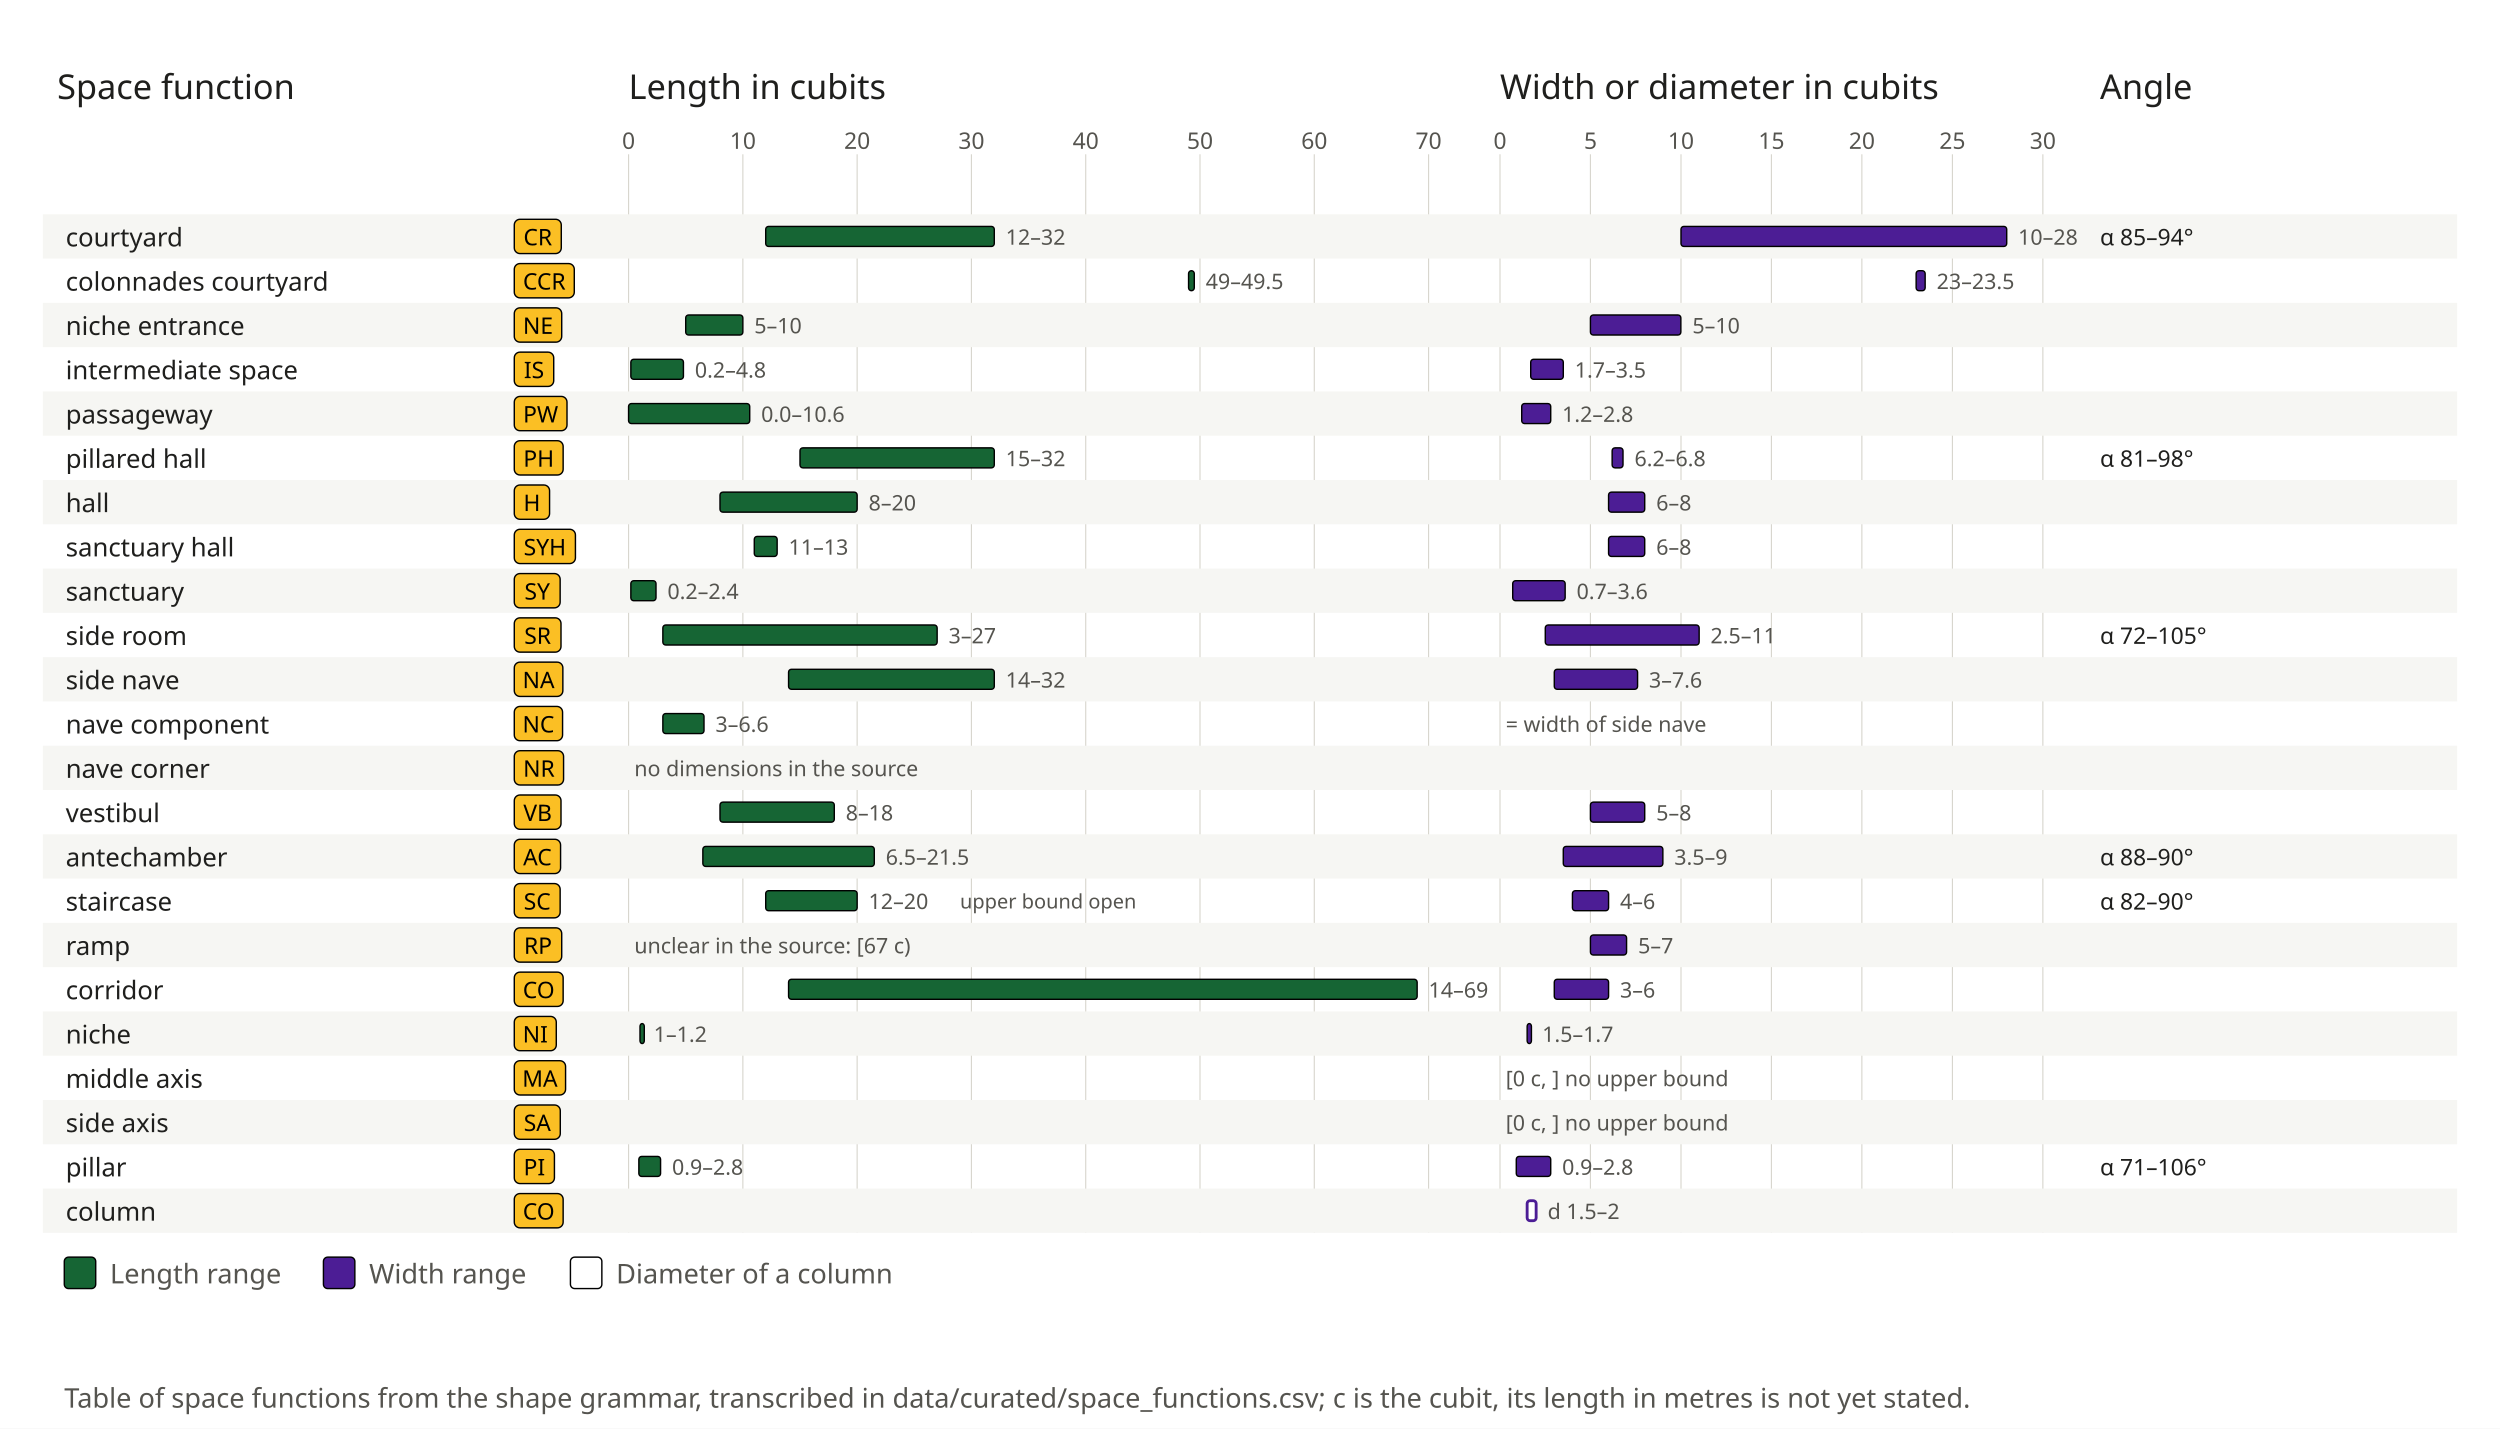
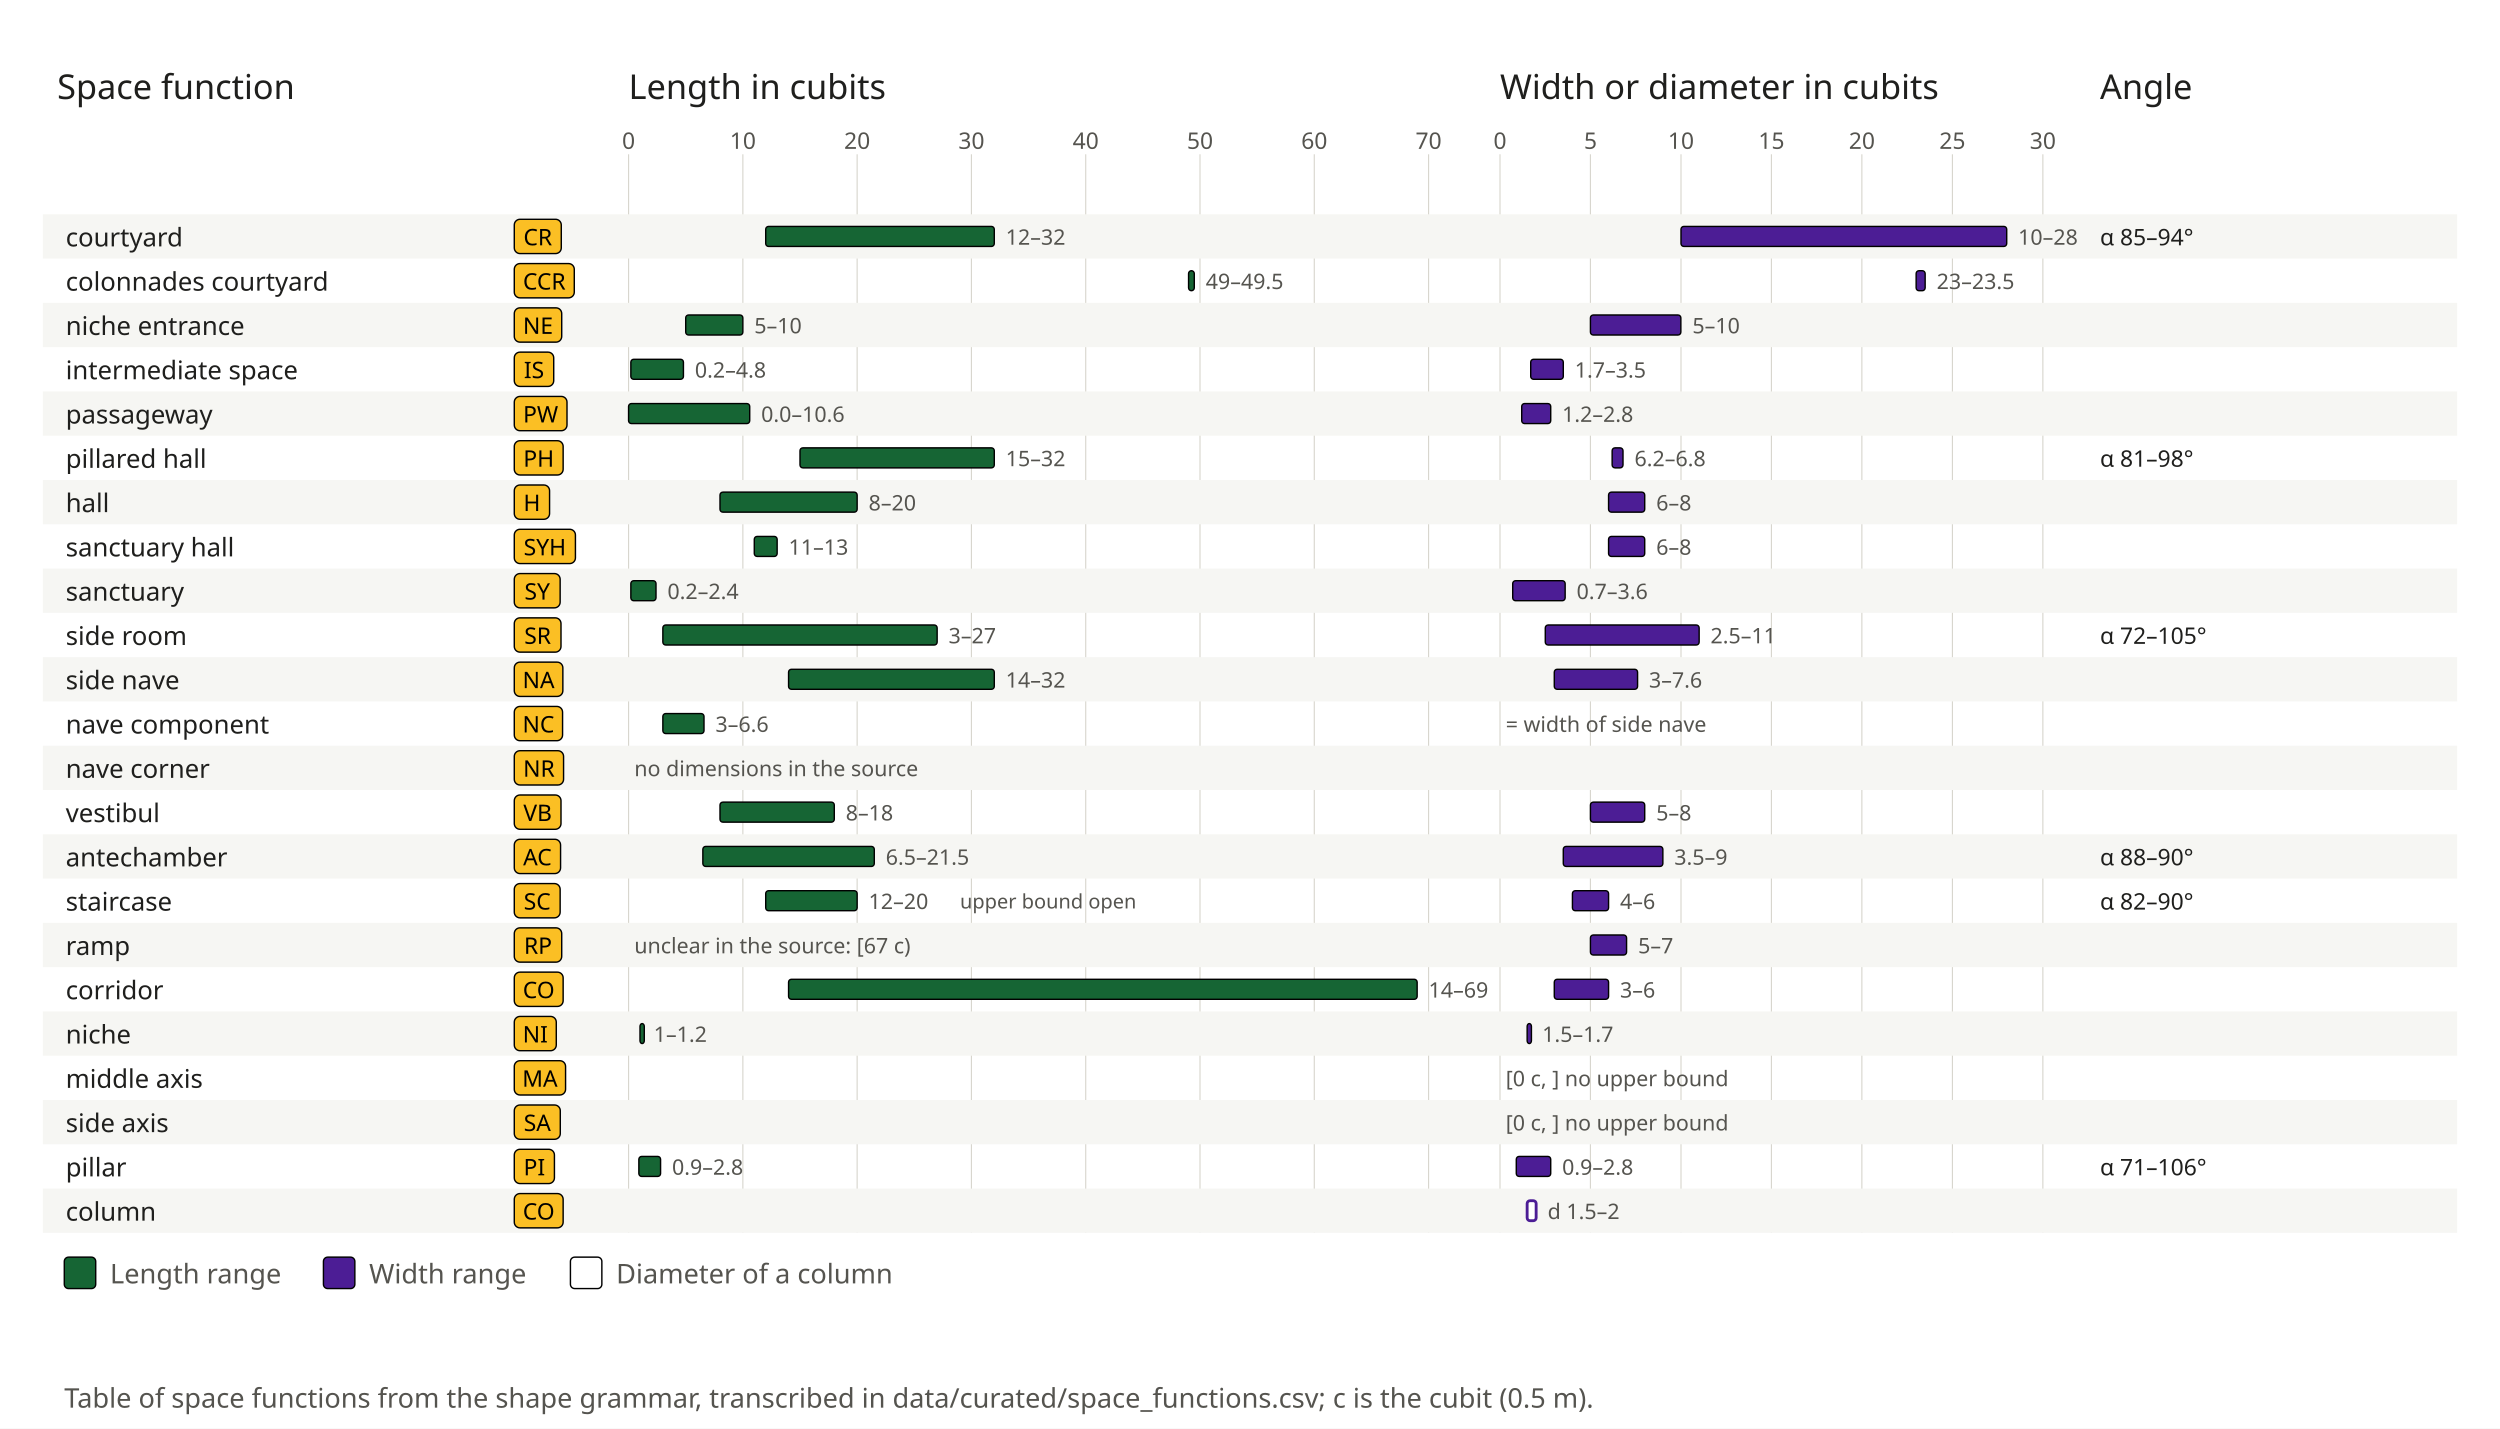
<svg xmlns="http://www.w3.org/2000/svg" width="1750" height="1000" viewBox="0 0 1750 1000" role="img">
  <rect width="1750" height="1000" fill="#ffffff" />
  <defs>
    <marker id="a" viewBox="0 0 10 10" refX="9" refY="5" markerWidth="8" markerHeight="8" orient="auto-start-reverse">
      <path d="M1 1L9 5L1 9" fill="none" stroke="#55544f" stroke-width="1.6" stroke-linecap="round" stroke-linejoin="round" />
    </marker>
  </defs>
  <text x="440" y="60" text-anchor="start" dominant-baseline="central" font-family="Fira Sans" font-size="24" font-weight="500" fill="#1f1f1d">Length in cubits</text>
  <line x1="440.0" y1="108.0" x2="440.0" y2="863.0" stroke="#d8d6ce" stroke-width="0.8" />
  <text x="440.0" y="98" text-anchor="middle" dominant-baseline="central" font-family="Fira Sans" font-size="16" fill="#55544f">0</text>
  <line x1="520.0" y1="108.0" x2="520.0" y2="863.0" stroke="#d8d6ce" stroke-width="0.8" />
  <text x="520.0" y="98" text-anchor="middle" dominant-baseline="central" font-family="Fira Sans" font-size="16" fill="#55544f">10</text>
  <line x1="600.0" y1="108.0" x2="600.0" y2="863.0" stroke="#d8d6ce" stroke-width="0.8" />
  <text x="600.0" y="98" text-anchor="middle" dominant-baseline="central" font-family="Fira Sans" font-size="16" fill="#55544f">20</text>
  <line x1="680.0" y1="108.0" x2="680.0" y2="863.0" stroke="#d8d6ce" stroke-width="0.8" />
  <text x="680.0" y="98" text-anchor="middle" dominant-baseline="central" font-family="Fira Sans" font-size="16" fill="#55544f">30</text>
  <line x1="760.0" y1="108.0" x2="760.0" y2="863.0" stroke="#d8d6ce" stroke-width="0.8" />
  <text x="760.0" y="98" text-anchor="middle" dominant-baseline="central" font-family="Fira Sans" font-size="16" fill="#55544f">40</text>
  <line x1="840.0" y1="108.0" x2="840.0" y2="863.0" stroke="#d8d6ce" stroke-width="0.8" />
  <text x="840.0" y="98" text-anchor="middle" dominant-baseline="central" font-family="Fira Sans" font-size="16" fill="#55544f">50</text>
  <line x1="920.0" y1="108.0" x2="920.0" y2="863.0" stroke="#d8d6ce" stroke-width="0.8" />
  <text x="920.0" y="98" text-anchor="middle" dominant-baseline="central" font-family="Fira Sans" font-size="16" fill="#55544f">60</text>
  <line x1="1000.0" y1="108.0" x2="1000.0" y2="863.0" stroke="#d8d6ce" stroke-width="0.8" />
  <text x="1000.0" y="98" text-anchor="middle" dominant-baseline="central" font-family="Fira Sans" font-size="16" fill="#55544f">70</text>
  <text x="1050" y="60" text-anchor="start" dominant-baseline="central" font-family="Fira Sans" font-size="24" font-weight="500" fill="#1f1f1d">Width or diameter in cubits</text>
  <line x1="1050.0" y1="108.0" x2="1050.0" y2="863.0" stroke="#d8d6ce" stroke-width="0.8" />
  <text x="1050.0" y="98" text-anchor="middle" dominant-baseline="central" font-family="Fira Sans" font-size="16" fill="#55544f">0</text>
  <line x1="1113.3" y1="108.0" x2="1113.3" y2="863.0" stroke="#d8d6ce" stroke-width="0.8" />
  <text x="1113.333" y="98" text-anchor="middle" dominant-baseline="central" font-family="Fira Sans" font-size="16" fill="#55544f">5</text>
  <line x1="1176.7" y1="108.0" x2="1176.7" y2="863.0" stroke="#d8d6ce" stroke-width="0.8" />
  <text x="1176.667" y="98" text-anchor="middle" dominant-baseline="central" font-family="Fira Sans" font-size="16" fill="#55544f">10</text>
  <line x1="1240.0" y1="108.0" x2="1240.0" y2="863.0" stroke="#d8d6ce" stroke-width="0.8" />
  <text x="1240.0" y="98" text-anchor="middle" dominant-baseline="central" font-family="Fira Sans" font-size="16" fill="#55544f">15</text>
  <line x1="1303.3" y1="108.0" x2="1303.3" y2="863.0" stroke="#d8d6ce" stroke-width="0.8" />
  <text x="1303.333" y="98" text-anchor="middle" dominant-baseline="central" font-family="Fira Sans" font-size="16" fill="#55544f">20</text>
  <line x1="1366.7" y1="108.0" x2="1366.7" y2="863.0" stroke="#d8d6ce" stroke-width="0.8" />
  <text x="1366.667" y="98" text-anchor="middle" dominant-baseline="central" font-family="Fira Sans" font-size="16" fill="#55544f">25</text>
  <line x1="1430.0" y1="108.0" x2="1430.0" y2="863.0" stroke="#d8d6ce" stroke-width="0.8" />
  <text x="1430.0" y="98" text-anchor="middle" dominant-baseline="central" font-family="Fira Sans" font-size="16" fill="#55544f">30</text>
  <text x="1470" y="60" text-anchor="start" dominant-baseline="central" font-family="Fira Sans" font-size="24" font-weight="500" fill="#1f1f1d">Angle</text>
  <text x="40" y="60" text-anchor="start" dominant-baseline="central" font-family="Fira Sans" font-size="24" font-weight="500" fill="#1f1f1d">Space function</text>
  <rect x="30.0" y="150.0" width="1690.0" height="31.0" rx="0" fill="#f6f6f3" stroke="none" stroke-width="1" />
  <text x="46" y="165.5" text-anchor="start" dominant-baseline="central" font-family="Fira Sans" font-size="18" fill="#1f1f1d">courtyard</text>
  <rect x="360.0" y="153.5" width="32.9" height="24.0" rx="4" fill="#fbbf24" stroke="#000000" stroke-width="1" />
  <text x="376.45" y="165.5" text-anchor="middle" dominant-baseline="central" font-family="Fira Sans" font-size="16" font-weight="500" fill="#000000">CR</text>
  <rect x="536.0" y="158.5" width="160.0" height="14.0" rx="2" fill="#166534" stroke="#000000" stroke-width="1" />
  <text x="704.0" y="165.5" text-anchor="start" dominant-baseline="central" font-family="Fira Sans" font-size="15" fill="#55544f">12–32</text>
  <rect x="1176.7" y="158.5" width="228.0" height="14.0" rx="2" fill="#4c1d95" stroke="#000000" stroke-width="1" />
  <text x="1412.667" y="165.5" text-anchor="start" dominant-baseline="central" font-family="Fira Sans" font-size="15" fill="#55544f">10–28</text>
  <text x="1470" y="165.5" text-anchor="start" dominant-baseline="central" font-family="Fira Sans" font-size="16" fill="#1f1f1d">α 85–94°</text>
  <text x="46" y="196.5" text-anchor="start" dominant-baseline="central" font-family="Fira Sans" font-size="18" fill="#1f1f1d">colonnades courtyard</text>
  <rect x="360.0" y="184.5" width="42.0" height="24.0" rx="4" fill="#fbbf24" stroke="#000000" stroke-width="1" />
  <text x="381.0" y="196.5" text-anchor="middle" dominant-baseline="central" font-family="Fira Sans" font-size="16" font-weight="500" fill="#000000">CCR</text>
  <rect x="832.0" y="189.5" width="4.0" height="14.0" rx="2" fill="#166534" stroke="#000000" stroke-width="1" />
  <text x="844.0" y="196.5" text-anchor="start" dominant-baseline="central" font-family="Fira Sans" font-size="15" fill="#55544f">49–49.5</text>
  <rect x="1341.3" y="189.5" width="6.3" height="14.0" rx="2" fill="#4c1d95" stroke="#000000" stroke-width="1" />
  <text x="1355.667" y="196.5" text-anchor="start" dominant-baseline="central" font-family="Fira Sans" font-size="15" fill="#55544f">23–23.5</text>
  <rect x="30.0" y="212.0" width="1690.0" height="31.0" rx="0" fill="#f6f6f3" stroke="none" stroke-width="1" />
  <text x="46" y="227.5" text-anchor="start" dominant-baseline="central" font-family="Fira Sans" font-size="18" fill="#1f1f1d">niche entrance</text>
  <rect x="360.0" y="215.5" width="33.2" height="24.0" rx="4" fill="#fbbf24" stroke="#000000" stroke-width="1" />
  <text x="376.6" y="227.5" text-anchor="middle" dominant-baseline="central" font-family="Fira Sans" font-size="16" font-weight="500" fill="#000000">NE</text>
  <rect x="480.0" y="220.5" width="40.0" height="14.0" rx="2" fill="#166534" stroke="#000000" stroke-width="1" />
  <text x="528.0" y="227.5" text-anchor="start" dominant-baseline="central" font-family="Fira Sans" font-size="15" fill="#55544f">5–10</text>
  <rect x="1113.3" y="220.5" width="63.3" height="14.0" rx="2" fill="#4c1d95" stroke="#000000" stroke-width="1" />
  <text x="1184.667" y="227.5" text-anchor="start" dominant-baseline="central" font-family="Fira Sans" font-size="15" fill="#55544f">5–10</text>
  <text x="46" y="258.5" text-anchor="start" dominant-baseline="central" font-family="Fira Sans" font-size="18" fill="#1f1f1d">intermediate space</text>
  <rect x="360.0" y="246.5" width="27.6" height="24.0" rx="4" fill="#fbbf24" stroke="#000000" stroke-width="1" />
  <text x="373.8" y="258.5" text-anchor="middle" dominant-baseline="central" font-family="Fira Sans" font-size="16" font-weight="500" fill="#000000">IS</text>
  <rect x="441.6" y="251.5" width="36.8" height="14.0" rx="2" fill="#166534" stroke="#000000" stroke-width="1" />
  <text x="486.4" y="258.5" text-anchor="start" dominant-baseline="central" font-family="Fira Sans" font-size="15" fill="#55544f">0.2–4.8</text>
  <rect x="1071.5" y="251.5" width="22.8" height="14.0" rx="2" fill="#4c1d95" stroke="#000000" stroke-width="1" />
  <text x="1102.333" y="258.5" text-anchor="start" dominant-baseline="central" font-family="Fira Sans" font-size="15" fill="#55544f">1.7–3.5</text>
  <rect x="30.0" y="274.0" width="1690.0" height="31.0" rx="0" fill="#f6f6f3" stroke="none" stroke-width="1" />
  <text x="46" y="289.5" text-anchor="start" dominant-baseline="central" font-family="Fira Sans" font-size="18" fill="#1f1f1d">passageway</text>
  <rect x="360.0" y="277.5" width="36.9" height="24.0" rx="4" fill="#fbbf24" stroke="#000000" stroke-width="1" />
  <text x="378.45" y="289.5" text-anchor="middle" dominant-baseline="central" font-family="Fira Sans" font-size="16" font-weight="500" fill="#000000">PW</text>
  <rect x="440.0" y="282.5" width="84.8" height="14.0" rx="2" fill="#166534" stroke="#000000" stroke-width="1" />
  <text x="532.8" y="289.5" text-anchor="start" dominant-baseline="central" font-family="Fira Sans" font-size="15" fill="#55544f">0.0–10.6</text>
  <rect x="1065.2" y="282.5" width="20.3" height="14.0" rx="2" fill="#4c1d95" stroke="#000000" stroke-width="1" />
  <text x="1093.467" y="289.5" text-anchor="start" dominant-baseline="central" font-family="Fira Sans" font-size="15" fill="#55544f">1.2–2.8</text>
  <text x="46" y="320.5" text-anchor="start" dominant-baseline="central" font-family="Fira Sans" font-size="18" fill="#1f1f1d">pillared hall</text>
  <rect x="360.0" y="308.5" width="34.2" height="24.0" rx="4" fill="#fbbf24" stroke="#000000" stroke-width="1" />
  <text x="377.1" y="320.5" text-anchor="middle" dominant-baseline="central" font-family="Fira Sans" font-size="16" font-weight="500" fill="#000000">PH</text>
  <rect x="560.0" y="313.5" width="136.0" height="14.0" rx="2" fill="#166534" stroke="#000000" stroke-width="1" />
  <text x="704.0" y="320.5" text-anchor="start" dominant-baseline="central" font-family="Fira Sans" font-size="15" fill="#55544f">15–32</text>
  <rect x="1128.5" y="313.5" width="7.6" height="14.0" rx="2" fill="#4c1d95" stroke="#000000" stroke-width="1" />
  <text x="1144.133" y="320.5" text-anchor="start" dominant-baseline="central" font-family="Fira Sans" font-size="15" fill="#55544f">6.2–6.8</text>
  <text x="1470" y="320.5" text-anchor="start" dominant-baseline="central" font-family="Fira Sans" font-size="16" fill="#1f1f1d">α 81–98°</text>
  <rect x="30.0" y="336.0" width="1690.0" height="31.0" rx="0" fill="#f6f6f3" stroke="none" stroke-width="1" />
  <text x="46" y="351.5" text-anchor="start" dominant-baseline="central" font-family="Fira Sans" font-size="18" fill="#1f1f1d">hall</text>
  <rect x="360.0" y="339.5" width="24.7" height="24.0" rx="4" fill="#fbbf24" stroke="#000000" stroke-width="1" />
  <text x="372.35" y="351.5" text-anchor="middle" dominant-baseline="central" font-family="Fira Sans" font-size="16" font-weight="500" fill="#000000">H</text>
  <rect x="504.0" y="344.5" width="96.0" height="14.0" rx="2" fill="#166534" stroke="#000000" stroke-width="1" />
  <text x="608.0" y="351.5" text-anchor="start" dominant-baseline="central" font-family="Fira Sans" font-size="15" fill="#55544f">8–20</text>
  <rect x="1126.0" y="344.5" width="25.3" height="14.0" rx="2" fill="#4c1d95" stroke="#000000" stroke-width="1" />
  <text x="1159.333" y="351.5" text-anchor="start" dominant-baseline="central" font-family="Fira Sans" font-size="15" fill="#55544f">6–8</text>
  <text x="46" y="382.5" text-anchor="start" dominant-baseline="central" font-family="Fira Sans" font-size="18" fill="#1f1f1d">sanctuary hall</text>
  <rect x="360.0" y="370.5" width="42.8" height="24.0" rx="4" fill="#fbbf24" stroke="#000000" stroke-width="1" />
  <text x="381.4" y="382.5" text-anchor="middle" dominant-baseline="central" font-family="Fira Sans" font-size="16" font-weight="500" fill="#000000">SYH</text>
  <rect x="528.0" y="375.5" width="16.0" height="14.0" rx="2" fill="#166534" stroke="#000000" stroke-width="1" />
  <text x="552.0" y="382.5" text-anchor="start" dominant-baseline="central" font-family="Fira Sans" font-size="15" fill="#55544f">11–13</text>
  <rect x="1126.0" y="375.5" width="25.3" height="14.0" rx="2" fill="#4c1d95" stroke="#000000" stroke-width="1" />
  <text x="1159.333" y="382.5" text-anchor="start" dominant-baseline="central" font-family="Fira Sans" font-size="15" fill="#55544f">6–8</text>
  <rect x="30.0" y="398.0" width="1690.0" height="31.0" rx="0" fill="#f6f6f3" stroke="none" stroke-width="1" />
  <text x="46" y="413.5" text-anchor="start" dominant-baseline="central" font-family="Fira Sans" font-size="18" fill="#1f1f1d">sanctuary</text>
  <rect x="360.0" y="401.5" width="32.1" height="24.0" rx="4" fill="#fbbf24" stroke="#000000" stroke-width="1" />
  <text x="376.05" y="413.5" text-anchor="middle" dominant-baseline="central" font-family="Fira Sans" font-size="16" font-weight="500" fill="#000000">SY</text>
  <rect x="441.6" y="406.5" width="17.6" height="14.0" rx="2" fill="#166534" stroke="#000000" stroke-width="1" />
  <text x="467.2" y="413.5" text-anchor="start" dominant-baseline="central" font-family="Fira Sans" font-size="15" fill="#55544f">0.2–2.4</text>
  <rect x="1058.9" y="406.5" width="36.7" height="14.0" rx="2" fill="#4c1d95" stroke="#000000" stroke-width="1" />
  <text x="1103.6" y="413.5" text-anchor="start" dominant-baseline="central" font-family="Fira Sans" font-size="15" fill="#55544f">0.7–3.6</text>
  <text x="46" y="444.5" text-anchor="start" dominant-baseline="central" font-family="Fira Sans" font-size="18" fill="#1f1f1d">side room</text>
  <rect x="360.0" y="432.5" width="32.7" height="24.0" rx="4" fill="#fbbf24" stroke="#000000" stroke-width="1" />
  <text x="376.35" y="444.5" text-anchor="middle" dominant-baseline="central" font-family="Fira Sans" font-size="16" font-weight="500" fill="#000000">SR</text>
  <rect x="464.0" y="437.5" width="192.0" height="14.0" rx="2" fill="#166534" stroke="#000000" stroke-width="1" />
  <text x="664.0" y="444.5" text-anchor="start" dominant-baseline="central" font-family="Fira Sans" font-size="15" fill="#55544f">3–27</text>
  <rect x="1081.7" y="437.5" width="107.7" height="14.0" rx="2" fill="#4c1d95" stroke="#000000" stroke-width="1" />
  <text x="1197.333" y="444.5" text-anchor="start" dominant-baseline="central" font-family="Fira Sans" font-size="15" fill="#55544f">2.5–11</text>
  <text x="1470" y="444.5" text-anchor="start" dominant-baseline="central" font-family="Fira Sans" font-size="16" fill="#1f1f1d">α 72–105°</text>
  <rect x="30.0" y="460.0" width="1690.0" height="31.0" rx="0" fill="#f6f6f3" stroke="none" stroke-width="1" />
  <text x="46" y="475.5" text-anchor="start" dominant-baseline="central" font-family="Fira Sans" font-size="18" fill="#1f1f1d">side nave</text>
  <rect x="360.0" y="463.5" width="34.0" height="24.0" rx="4" fill="#fbbf24" stroke="#000000" stroke-width="1" />
  <text x="377.0" y="475.5" text-anchor="middle" dominant-baseline="central" font-family="Fira Sans" font-size="16" font-weight="500" fill="#000000">NA</text>
  <rect x="552.0" y="468.5" width="144.0" height="14.0" rx="2" fill="#166534" stroke="#000000" stroke-width="1" />
  <text x="704.0" y="475.5" text-anchor="start" dominant-baseline="central" font-family="Fira Sans" font-size="15" fill="#55544f">14–32</text>
  <rect x="1088.0" y="468.5" width="58.3" height="14.0" rx="2" fill="#4c1d95" stroke="#000000" stroke-width="1" />
  <text x="1154.267" y="475.5" text-anchor="start" dominant-baseline="central" font-family="Fira Sans" font-size="15" fill="#55544f">3–7.6</text>
  <text x="46" y="506.5" text-anchor="start" dominant-baseline="central" font-family="Fira Sans" font-size="18" fill="#1f1f1d">nave component</text>
  <rect x="360.0" y="494.5" width="33.8" height="24.0" rx="4" fill="#fbbf24" stroke="#000000" stroke-width="1" />
  <text x="376.9" y="506.5" text-anchor="middle" dominant-baseline="central" font-family="Fira Sans" font-size="16" font-weight="500" fill="#000000">NC</text>
  <rect x="464.0" y="499.5" width="28.8" height="14.0" rx="2" fill="#166534" stroke="#000000" stroke-width="1" />
  <text x="500.8" y="506.5" text-anchor="start" dominant-baseline="central" font-family="Fira Sans" font-size="15" fill="#55544f">3–6.6</text>
  <text x="1054" y="506.5" text-anchor="start" dominant-baseline="central" font-family="Fira Sans" font-size="15" fill="#55544f">= width of side nave</text>
  <rect x="30.0" y="522.0" width="1690.0" height="31.0" rx="0" fill="#f6f6f3" stroke="none" stroke-width="1" />
  <text x="46" y="537.5" text-anchor="start" dominant-baseline="central" font-family="Fira Sans" font-size="18" fill="#1f1f1d">nave corner</text>
  <rect x="360.0" y="525.5" width="34.5" height="24.0" rx="4" fill="#fbbf24" stroke="#000000" stroke-width="1" />
  <text x="377.25" y="537.5" text-anchor="middle" dominant-baseline="central" font-family="Fira Sans" font-size="16" font-weight="500" fill="#000000">NR</text>
  <text x="444" y="537.5" text-anchor="start" dominant-baseline="central" font-family="Fira Sans" font-size="15" fill="#55544f">no dimensions in the source</text>
  <text x="46" y="568.5" text-anchor="start" dominant-baseline="central" font-family="Fira Sans" font-size="18" fill="#1f1f1d">vestibul</text>
  <rect x="360.0" y="556.5" width="32.7" height="24.0" rx="4" fill="#fbbf24" stroke="#000000" stroke-width="1" />
  <text x="376.35" y="568.5" text-anchor="middle" dominant-baseline="central" font-family="Fira Sans" font-size="16" font-weight="500" fill="#000000">VB</text>
  <rect x="504.0" y="561.5" width="80.0" height="14.0" rx="2" fill="#166534" stroke="#000000" stroke-width="1" />
  <text x="592.0" y="568.5" text-anchor="start" dominant-baseline="central" font-family="Fira Sans" font-size="15" fill="#55544f">8–18</text>
  <rect x="1113.3" y="561.5" width="38.0" height="14.0" rx="2" fill="#4c1d95" stroke="#000000" stroke-width="1" />
  <text x="1159.333" y="568.5" text-anchor="start" dominant-baseline="central" font-family="Fira Sans" font-size="15" fill="#55544f">5–8</text>
  <rect x="30.0" y="584.0" width="1690.0" height="31.0" rx="0" fill="#f6f6f3" stroke="none" stroke-width="1" />
  <text x="46" y="599.5" text-anchor="start" dominant-baseline="central" font-family="Fira Sans" font-size="18" fill="#1f1f1d">antechamber</text>
  <rect x="360.0" y="587.5" width="32.4" height="24.0" rx="4" fill="#fbbf24" stroke="#000000" stroke-width="1" />
  <text x="376.2" y="599.5" text-anchor="middle" dominant-baseline="central" font-family="Fira Sans" font-size="16" font-weight="500" fill="#000000">AC</text>
  <rect x="492.0" y="592.5" width="120.0" height="14.0" rx="2" fill="#166534" stroke="#000000" stroke-width="1" />
  <text x="620.0" y="599.5" text-anchor="start" dominant-baseline="central" font-family="Fira Sans" font-size="15" fill="#55544f">6.5–21.5</text>
  <rect x="1094.3" y="592.5" width="69.7" height="14.0" rx="2" fill="#4c1d95" stroke="#000000" stroke-width="1" />
  <text x="1172.0" y="599.5" text-anchor="start" dominant-baseline="central" font-family="Fira Sans" font-size="15" fill="#55544f">3.5–9</text>
  <text x="1470" y="599.5" text-anchor="start" dominant-baseline="central" font-family="Fira Sans" font-size="16" fill="#1f1f1d">α 88–90°</text>
  <text x="46" y="630.5" text-anchor="start" dominant-baseline="central" font-family="Fira Sans" font-size="18" fill="#1f1f1d">staircase</text>
  <rect x="360.0" y="618.5" width="32.1" height="24.0" rx="4" fill="#fbbf24" stroke="#000000" stroke-width="1" />
  <text x="376.05" y="630.5" text-anchor="middle" dominant-baseline="central" font-family="Fira Sans" font-size="16" font-weight="500" fill="#000000">SC</text>
  <rect x="536.0" y="623.5" width="64.0" height="14.0" rx="2" fill="#166534" stroke="#000000" stroke-width="1" />
  <text x="608.0" y="630.5" text-anchor="start" dominant-baseline="central" font-family="Fira Sans" font-size="15" fill="#55544f">12–20</text>
  <text x="672.0" y="630.5" text-anchor="start" dominant-baseline="central" font-family="Fira Sans" font-size="14" fill="#55544f">upper bound open</text>
  <rect x="1100.7" y="623.5" width="25.3" height="14.0" rx="2" fill="#4c1d95" stroke="#000000" stroke-width="1" />
  <text x="1134.0" y="630.5" text-anchor="start" dominant-baseline="central" font-family="Fira Sans" font-size="15" fill="#55544f">4–6</text>
  <text x="1470" y="630.5" text-anchor="start" dominant-baseline="central" font-family="Fira Sans" font-size="16" fill="#1f1f1d">α 82–90°</text>
  <rect x="30.0" y="646.0" width="1690.0" height="31.0" rx="0" fill="#f6f6f3" stroke="none" stroke-width="1" />
  <text x="46" y="661.5" text-anchor="start" dominant-baseline="central" font-family="Fira Sans" font-size="18" fill="#1f1f1d">ramp</text>
  <rect x="360.0" y="649.5" width="33.2" height="24.0" rx="4" fill="#fbbf24" stroke="#000000" stroke-width="1" />
  <text x="376.6" y="661.5" text-anchor="middle" dominant-baseline="central" font-family="Fira Sans" font-size="16" font-weight="500" fill="#000000">RP</text>
  <text x="444" y="661.5" text-anchor="start" dominant-baseline="central" font-family="Fira Sans" font-size="15" fill="#55544f">unclear in the source: [67 c)</text>
  <rect x="1113.3" y="654.5" width="25.3" height="14.0" rx="2" fill="#4c1d95" stroke="#000000" stroke-width="1" />
  <text x="1146.667" y="661.5" text-anchor="start" dominant-baseline="central" font-family="Fira Sans" font-size="15" fill="#55544f">5–7</text>
  <text x="46" y="692.5" text-anchor="start" dominant-baseline="central" font-family="Fira Sans" font-size="18" fill="#1f1f1d">corridor</text>
  <rect x="360.0" y="680.5" width="34.2" height="24.0" rx="4" fill="#fbbf24" stroke="#000000" stroke-width="1" />
  <text x="377.1" y="692.5" text-anchor="middle" dominant-baseline="central" font-family="Fira Sans" font-size="16" font-weight="500" fill="#000000">CO</text>
  <rect x="552.0" y="685.5" width="440.0" height="14.0" rx="2" fill="#166534" stroke="#000000" stroke-width="1" />
  <text x="1000.0" y="692.5" text-anchor="start" dominant-baseline="central" font-family="Fira Sans" font-size="15" fill="#55544f">14–69</text>
  <rect x="1088.0" y="685.5" width="38.0" height="14.0" rx="2" fill="#4c1d95" stroke="#000000" stroke-width="1" />
  <text x="1134.0" y="692.5" text-anchor="start" dominant-baseline="central" font-family="Fira Sans" font-size="15" fill="#55544f">3–6</text>
  <rect x="30.0" y="708.0" width="1690.0" height="31.0" rx="0" fill="#f6f6f3" stroke="none" stroke-width="1" />
  <text x="46" y="723.5" text-anchor="start" dominant-baseline="central" font-family="Fira Sans" font-size="18" fill="#1f1f1d">niche</text>
  <rect x="360.0" y="711.5" width="29.4" height="24.0" rx="4" fill="#fbbf24" stroke="#000000" stroke-width="1" />
  <text x="374.7" y="723.5" text-anchor="middle" dominant-baseline="central" font-family="Fira Sans" font-size="16" font-weight="500" fill="#000000">NI</text>
  <rect x="448.0" y="716.5" width="3.0" height="14.0" rx="2" fill="#166534" stroke="#000000" stroke-width="1" />
  <text x="457.6" y="723.5" text-anchor="start" dominant-baseline="central" font-family="Fira Sans" font-size="15" fill="#55544f">1–1.2</text>
  <rect x="1069.0" y="716.5" width="3.0" height="14.0" rx="2" fill="#4c1d95" stroke="#000000" stroke-width="1" />
  <text x="1079.533" y="723.5" text-anchor="start" dominant-baseline="central" font-family="Fira Sans" font-size="15" fill="#55544f">1.5–1.7</text>
  <text x="46" y="754.5" text-anchor="start" dominant-baseline="central" font-family="Fira Sans" font-size="18" fill="#1f1f1d">middle axis</text>
  <rect x="360.0" y="742.5" width="35.9" height="24.0" rx="4" fill="#fbbf24" stroke="#000000" stroke-width="1" />
  <text x="377.95" y="754.5" text-anchor="middle" dominant-baseline="central" font-family="Fira Sans" font-size="16" font-weight="500" fill="#000000">MA</text>
  <text x="1054" y="754.5" text-anchor="start" dominant-baseline="central" font-family="Fira Sans" font-size="15" fill="#55544f">[0 c, ] no upper bound</text>
  <rect x="30.0" y="770.0" width="1690.0" height="31.0" rx="0" fill="#f6f6f3" stroke="none" stroke-width="1" />
  <text x="46" y="785.5" text-anchor="start" dominant-baseline="central" font-family="Fira Sans" font-size="18" fill="#1f1f1d">side axis</text>
  <rect x="360.0" y="773.5" width="32.2" height="24.0" rx="4" fill="#fbbf24" stroke="#000000" stroke-width="1" />
  <text x="376.1" y="785.5" text-anchor="middle" dominant-baseline="central" font-family="Fira Sans" font-size="16" font-weight="500" fill="#000000">SA</text>
  <text x="1054" y="785.5" text-anchor="start" dominant-baseline="central" font-family="Fira Sans" font-size="15" fill="#55544f">[0 c, ] no upper bound</text>
  <text x="46" y="816.5" text-anchor="start" dominant-baseline="central" font-family="Fira Sans" font-size="18" fill="#1f1f1d">pillar</text>
  <rect x="360.0" y="804.5" width="28.1" height="24.0" rx="4" fill="#fbbf24" stroke="#000000" stroke-width="1" />
  <text x="374.05" y="816.5" text-anchor="middle" dominant-baseline="central" font-family="Fira Sans" font-size="16" font-weight="500" fill="#000000">PI</text>
  <rect x="447.2" y="809.5" width="15.2" height="14.0" rx="2" fill="#166534" stroke="#000000" stroke-width="1" />
  <text x="470.4" y="816.5" text-anchor="start" dominant-baseline="central" font-family="Fira Sans" font-size="15" fill="#55544f">0.9–2.8</text>
  <rect x="1061.4" y="809.5" width="24.1" height="14.0" rx="2" fill="#4c1d95" stroke="#000000" stroke-width="1" />
  <text x="1093.467" y="816.5" text-anchor="start" dominant-baseline="central" font-family="Fira Sans" font-size="15" fill="#55544f">0.9–2.8</text>
  <text x="1470" y="816.5" text-anchor="start" dominant-baseline="central" font-family="Fira Sans" font-size="16" fill="#1f1f1d">α 71–106°</text>
  <rect x="30.0" y="832.0" width="1690.0" height="31.0" rx="0" fill="#f6f6f3" stroke="none" stroke-width="1" />
  <text x="46" y="847.5" text-anchor="start" dominant-baseline="central" font-family="Fira Sans" font-size="18" fill="#1f1f1d">column</text>
  <rect x="360.0" y="835.5" width="34.2" height="24.0" rx="4" fill="#fbbf24" stroke="#000000" stroke-width="1" />
  <text x="377.1" y="847.5" text-anchor="middle" dominant-baseline="central" font-family="Fira Sans" font-size="16" font-weight="500" fill="#000000">CO</text>
  <rect x="1069.0" y="840.5" width="6.3" height="14.0" rx="2" fill="#ffffff" stroke="#4c1d95" stroke-width="2" />
  <text x="1083.333" y="847.5" text-anchor="start" dominant-baseline="central" font-family="Fira Sans" font-size="15" fill="#55544f">d 1.5–2</text>
  <rect x="45.0" y="880.0" width="22.0" height="22.0" rx="3" fill="#166534" stroke="#000000" stroke-width="1" />
  <text x="77" y="891" text-anchor="start" dominant-baseline="central" font-family="Fira Sans" font-size="19" fill="#55544f">Length range</text>
  <rect x="226.4" y="880.0" width="22.0" height="22.0" rx="3" fill="#4c1d95" stroke="#000000" stroke-width="1" />
  <text x="258.4" y="891" text-anchor="start" dominant-baseline="central" font-family="Fira Sans" font-size="19" fill="#55544f">Width range</text>
  <rect x="399.3" y="880.0" width="22.0" height="22.0" rx="3" fill="#ffffff" stroke="#000000" stroke-width="1" />
  <text x="431.3" y="891" text-anchor="start" dominant-baseline="central" font-family="Fira Sans" font-size="19" fill="#55544f">Diameter of a column</text>
-   <text x="45" y="978" text-anchor="start" dominant-baseline="central" font-family="Fira Sans" font-size="19" fill="#55544f">Table of space functions from the shape grammar, transcribed in data/curated/space_functions.csv; c is the cubit, its length in metres is not yet stated.</text>
+   <text x="45" y="978" text-anchor="start" dominant-baseline="central" font-family="Fira Sans" font-size="19" fill="#55544f">Table of space functions from the shape grammar, transcribed in data/curated/space_functions.csv; c is the cubit (0.5 m).</text>
</svg>
